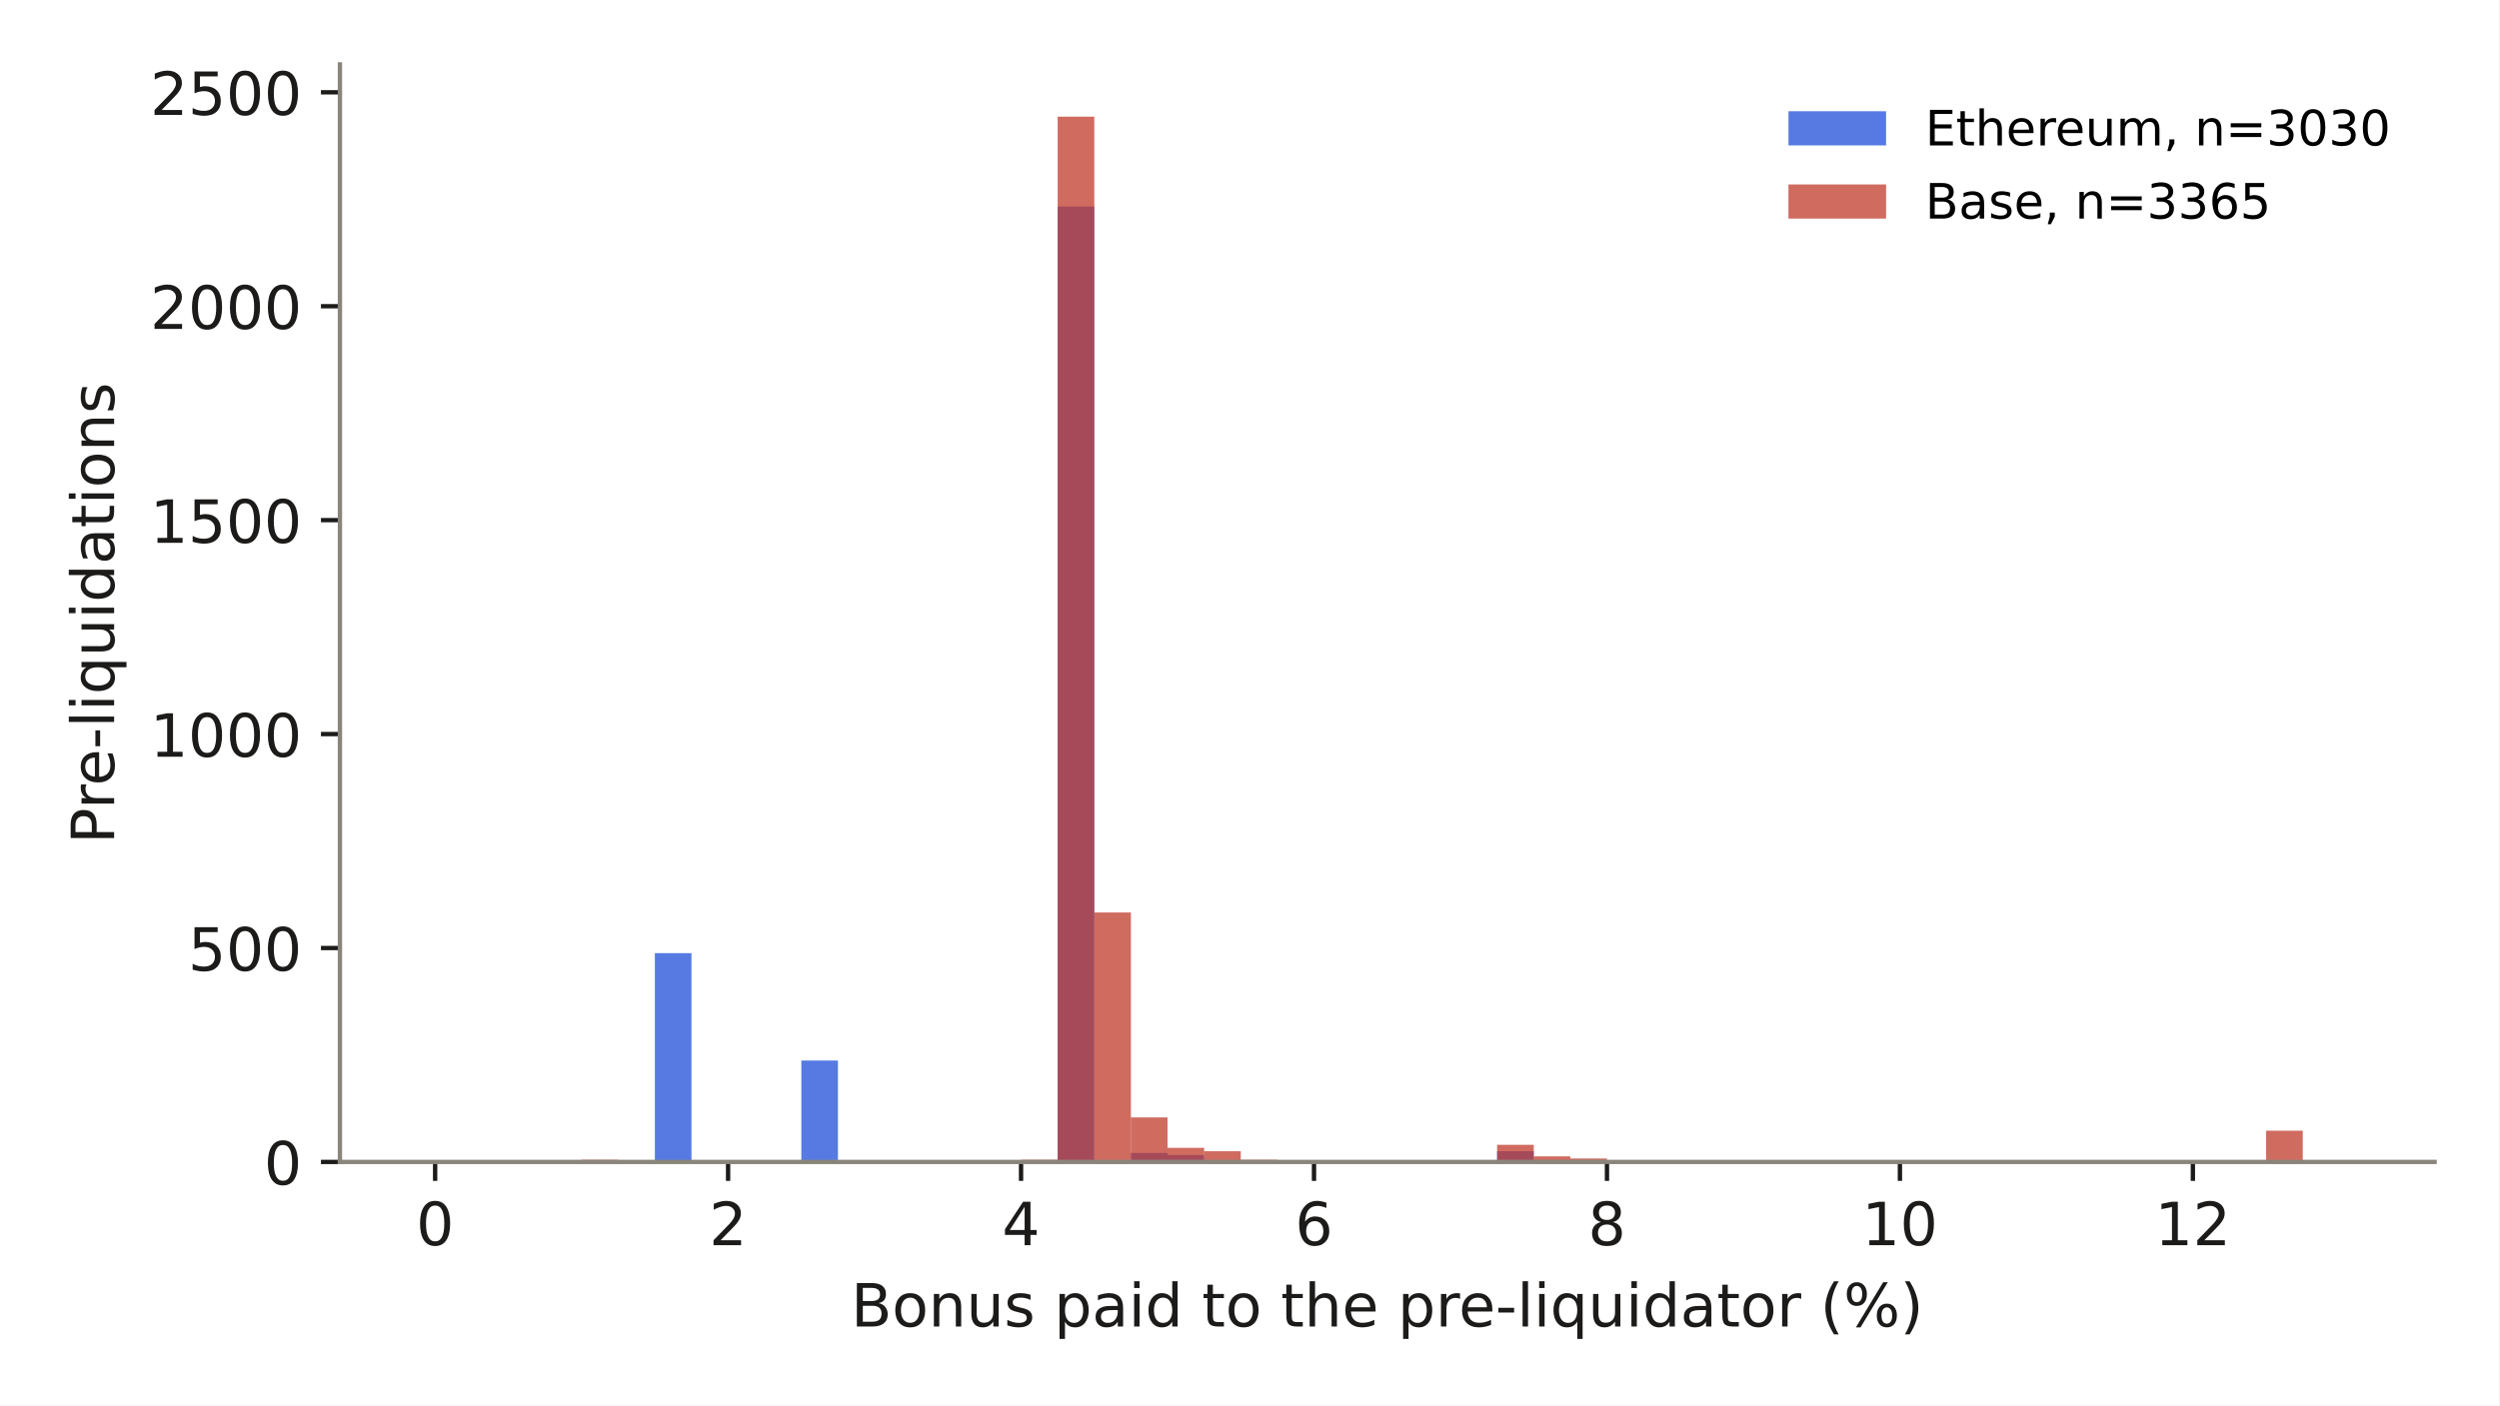
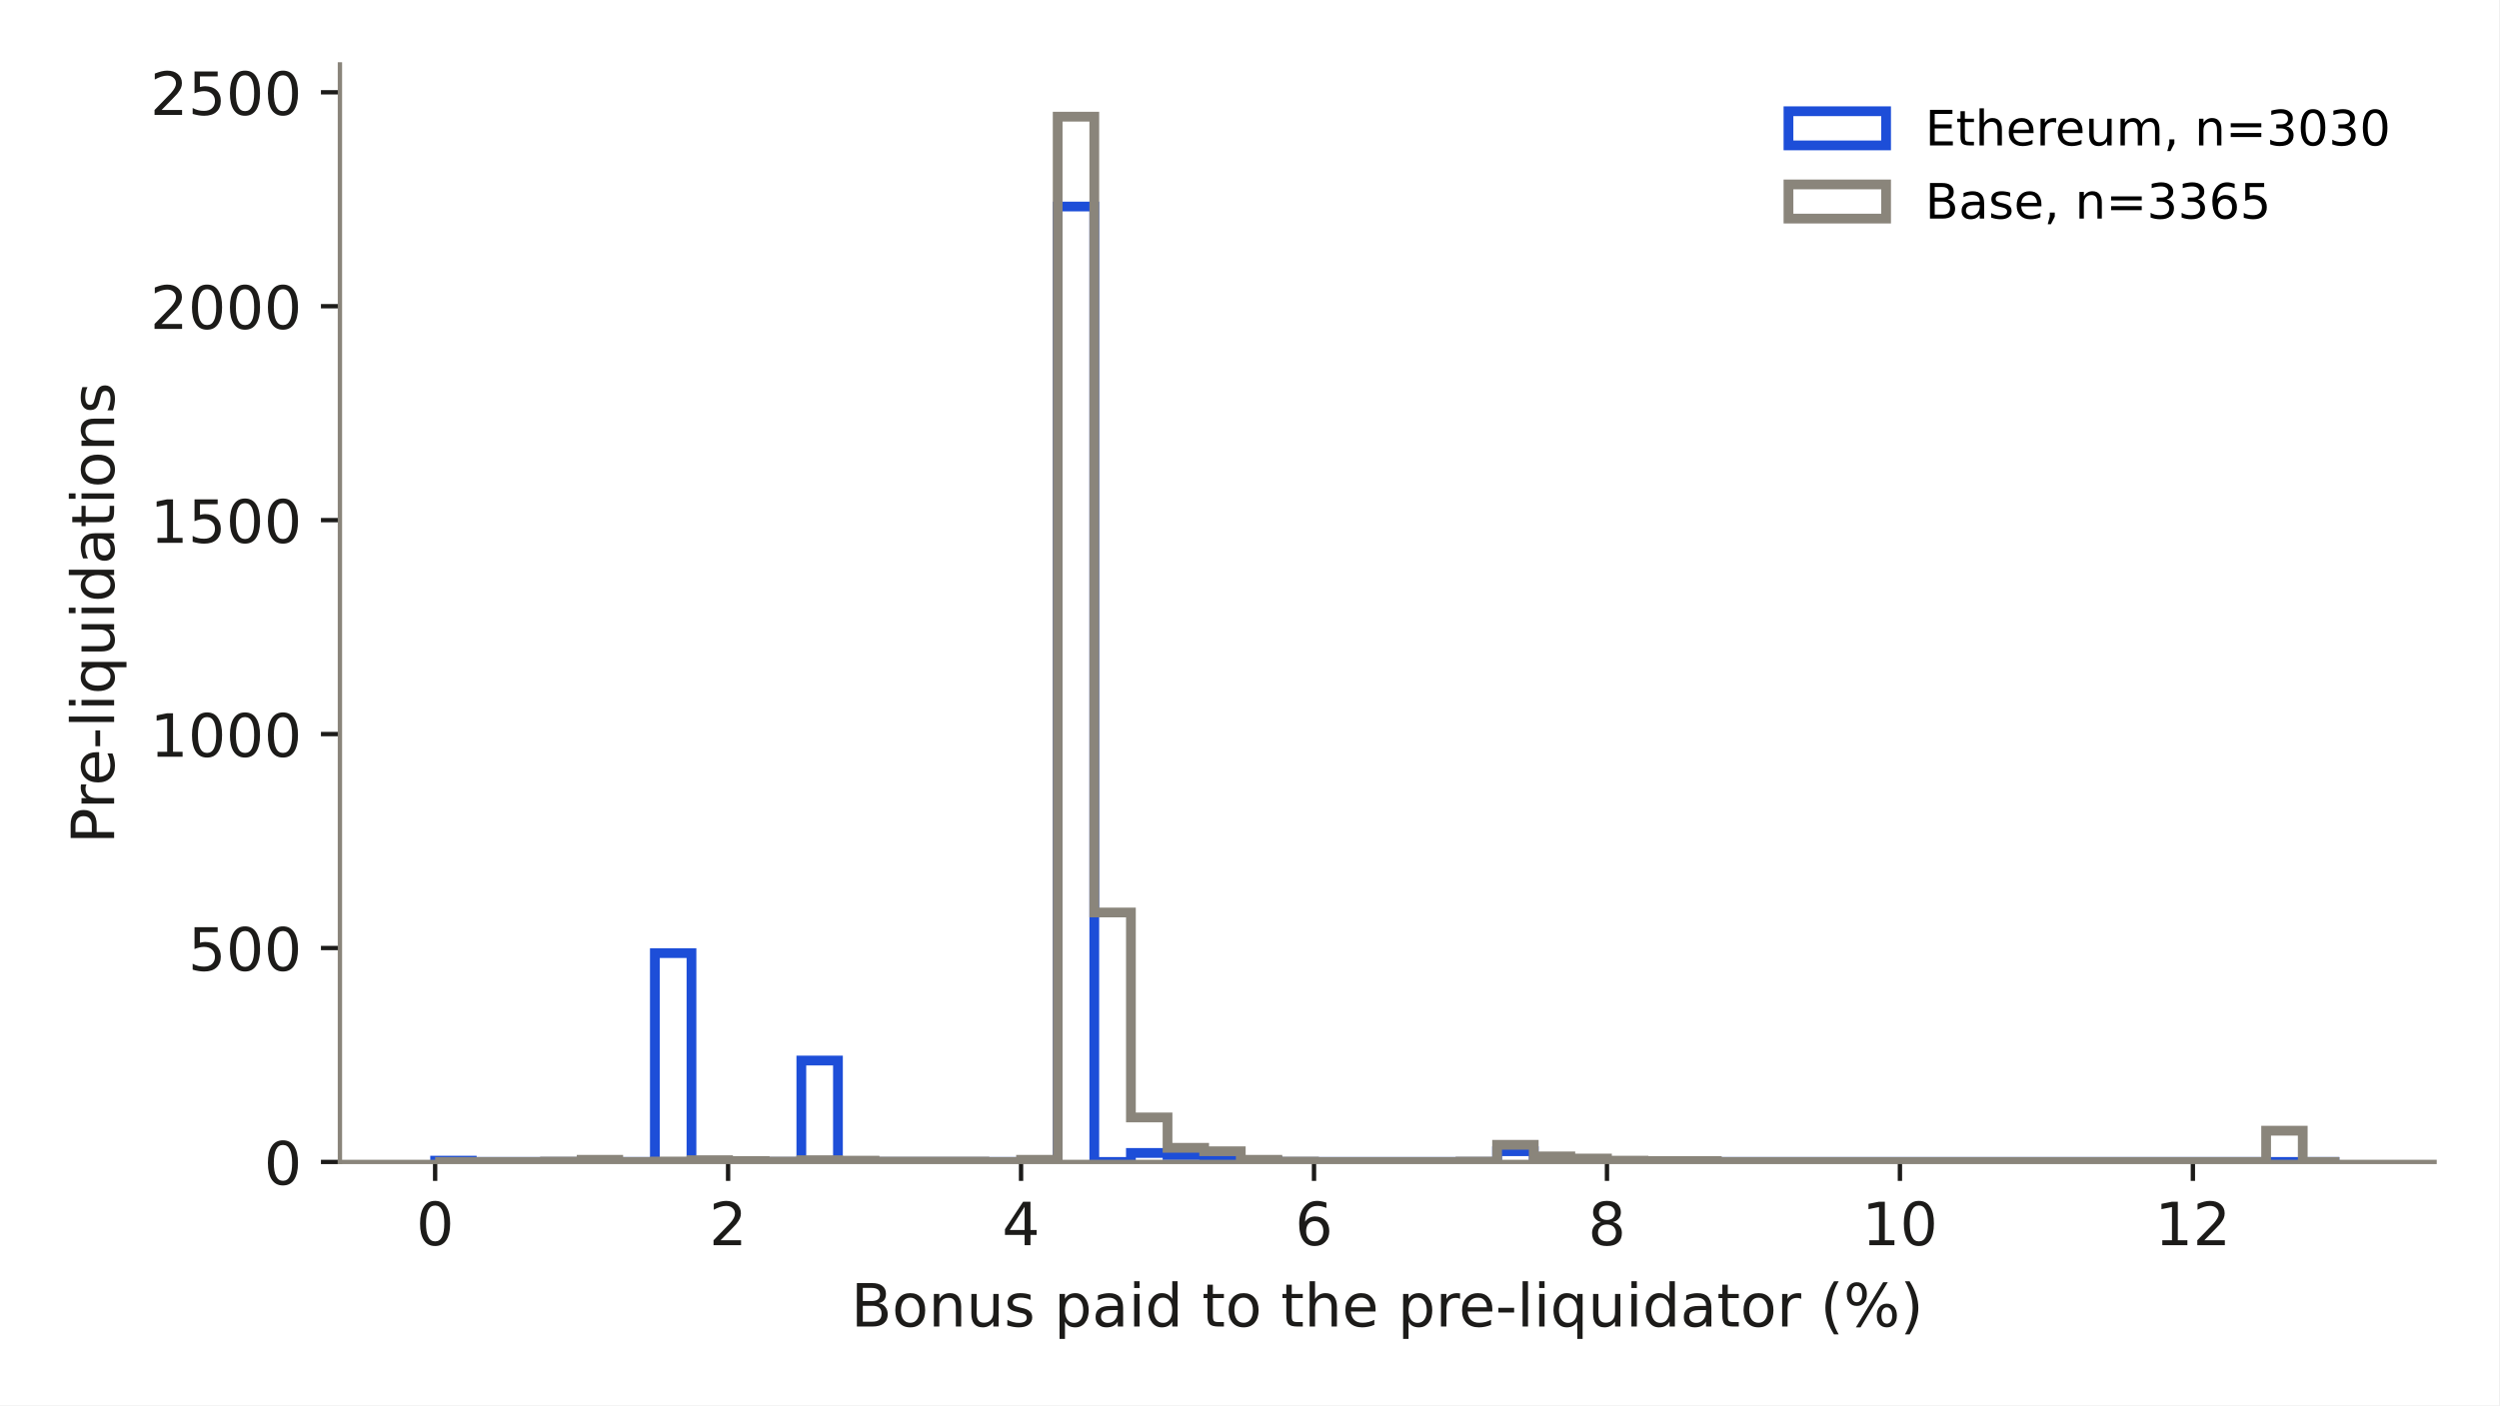
<svg xmlns="http://www.w3.org/2000/svg" xmlns:xlink="http://www.w3.org/1999/xlink" width="460.8pt" height="259.2pt" viewBox="0 0 460.8 259.2" version="1.1">
  <defs>
    <style type="text/css">*{stroke-linejoin: round; stroke-linecap: butt}</style>
  </defs>
  <g id="figure_1">
    <g id="patch_1">
      <path d="M 0 259.2  L 460.8 259.2  L 460.8 0  L 0 0  z " style="fill: #ffffff" />
    </g>
    <g id="axes_1">
      <g id="patch_2">
        <path d="M 62.68 214.32  L 448.92 214.32  L 448.92 11.88  L 62.68 11.88  z " style="fill: #ffffff" />
      </g>
-       <g id="patch_3">
-         <path d="M 80.236 214.32  L 86.989 214.32  L 86.989 214.083  L 80.236 214.083  z " clip-path="url(#p8a44cda8d7)" style="fill: #1d4ed8; opacity: 0.75" />
-       </g>
-       <g id="patch_4">
-         <path d="M 86.989 214.32  L 93.741 214.32  L 93.741 214.32  L 86.989 214.32  z " clip-path="url(#p8a44cda8d7)" style="fill: #1d4ed8; opacity: 0.75" />
-       </g>
-       <g id="patch_5">
-         <path d="M 93.741 214.32  L 100.494 214.32  L 100.494 214.32  L 93.741 214.32  z " clip-path="url(#p8a44cda8d7)" style="fill: #1d4ed8; opacity: 0.75" />
-       </g>
-       <g id="patch_6">
-         <path d="M 100.494 214.32  L 107.246 214.32  L 107.246 214.32  L 100.494 214.32  z " clip-path="url(#p8a44cda8d7)" style="fill: #1d4ed8; opacity: 0.75" />
-       </g>
-       <g id="patch_7">
-         <path d="M 107.246 214.32  L 113.999 214.32  L 113.999 214.32  L 107.246 214.32  z " clip-path="url(#p8a44cda8d7)" style="fill: #1d4ed8; opacity: 0.75" />
-       </g>
-       <g id="patch_8">
-         <path d="M 113.999 214.32  L 120.751 214.32  L 120.751 214.32  L 113.999 214.32  z " clip-path="url(#p8a44cda8d7)" style="fill: #1d4ed8; opacity: 0.75" />
-       </g>
-       <g id="patch_9">
-         <path d="M 120.751 214.32  L 127.503 214.32  L 127.503 175.807  L 120.751 175.807  z " clip-path="url(#p8a44cda8d7)" style="fill: #1d4ed8; opacity: 0.75" />
-       </g>
-       <g id="patch_10">
-         <path d="M 127.503 214.32  L 134.256 214.32  L 134.256 214.32  L 127.503 214.32  z " clip-path="url(#p8a44cda8d7)" style="fill: #1d4ed8; opacity: 0.75" />
-       </g>
-       <g id="patch_11">
-         <path d="M 134.256 214.32  L 141.008 214.32  L 141.008 214.32  L 134.256 214.32  z " clip-path="url(#p8a44cda8d7)" style="fill: #1d4ed8; opacity: 0.75" />
-       </g>
-       <g id="patch_12">
-         <path d="M 141.008 214.32  L 147.761 214.32  L 147.761 214.32  L 141.008 214.32  z " clip-path="url(#p8a44cda8d7)" style="fill: #1d4ed8; opacity: 0.75" />
-       </g>
-       <g id="patch_13">
-         <path d="M 147.761 214.32  L 154.513 214.32  L 154.513 195.616  L 147.761 195.616  z " clip-path="url(#p8a44cda8d7)" style="fill: #1d4ed8; opacity: 0.75" />
-       </g>
-       <g id="patch_14">
-         <path d="M 154.513 214.32  L 161.266 214.32  L 161.266 214.32  L 154.513 214.32  z " clip-path="url(#p8a44cda8d7)" style="fill: #1d4ed8; opacity: 0.75" />
-       </g>
-       <g id="patch_15">
-         <path d="M 161.266 214.32  L 168.018 214.32  L 168.018 214.32  L 161.266 214.32  z " clip-path="url(#p8a44cda8d7)" style="fill: #1d4ed8; opacity: 0.75" />
-       </g>
-       <g id="patch_16">
-         <path d="M 168.018 214.32  L 174.771 214.32  L 174.771 214.32  L 168.018 214.32  z " clip-path="url(#p8a44cda8d7)" style="fill: #1d4ed8; opacity: 0.75" />
-       </g>
-       <g id="patch_17">
-         <path d="M 174.771 214.32  L 181.523 214.32  L 181.523 214.32  L 174.771 214.32  z " clip-path="url(#p8a44cda8d7)" style="fill: #1d4ed8; opacity: 0.75" />
-       </g>
-       <g id="patch_18">
-         <path d="M 181.523 214.32  L 188.276 214.32  L 188.276 214.32  L 181.523 214.32  z " clip-path="url(#p8a44cda8d7)" style="fill: #1d4ed8; opacity: 0.75" />
-       </g>
-       <g id="patch_19">
-         <path d="M 188.276 214.32  L 195.028 214.32  L 195.028 214.32  L 188.276 214.32  z " clip-path="url(#p8a44cda8d7)" style="fill: #1d4ed8; opacity: 0.75" />
-       </g>
-       <g id="patch_20">
-         <path d="M 195.028 214.32  L 201.78 214.32  L 201.78 38.093  L 195.028 38.093  z " clip-path="url(#p8a44cda8d7)" style="fill: #1d4ed8; opacity: 0.75" />
-       </g>
-       <g id="patch_21">
-         <path d="M 201.78 214.32  L 208.533 214.32  L 208.533 214.32  L 201.78 214.32  z " clip-path="url(#p8a44cda8d7)" style="fill: #1d4ed8; opacity: 0.75" />
-       </g>
-       <g id="patch_22">
-         <path d="M 208.533 214.32  L 215.285 214.32  L 215.285 212.663  L 208.533 212.663  z " clip-path="url(#p8a44cda8d7)" style="fill: #1d4ed8; opacity: 0.75" />
-       </g>
-       <g id="patch_23">
-         <path d="M 215.285 214.32  L 222.038 214.32  L 222.038 213.057  L 215.285 213.057  z " clip-path="url(#p8a44cda8d7)" style="fill: #1d4ed8; opacity: 0.75" />
-       </g>
-       <g id="patch_24">
-         <path d="M 222.038 214.32  L 228.79 214.32  L 228.79 214.004  L 222.038 214.004  z " clip-path="url(#p8a44cda8d7)" style="fill: #1d4ed8; opacity: 0.75" />
-       </g>
-       <g id="patch_25">
-         <path d="M 228.79 214.32  L 235.543 214.32  L 235.543 214.162  L 228.79 214.162  z " clip-path="url(#p8a44cda8d7)" style="fill: #1d4ed8; opacity: 0.75" />
-       </g>
-       <g id="patch_26">
-         <path d="M 235.543 214.32  L 242.295 214.32  L 242.295 214.32  L 235.543 214.32  z " clip-path="url(#p8a44cda8d7)" style="fill: #1d4ed8; opacity: 0.75" />
-       </g>
-       <g id="patch_27">
-         <path d="M 242.295 214.32  L 249.048 214.32  L 249.048 214.32  L 242.295 214.32  z " clip-path="url(#p8a44cda8d7)" style="fill: #1d4ed8; opacity: 0.75" />
-       </g>
-       <g id="patch_28">
-         <path d="M 249.048 214.32  L 255.8 214.32  L 255.8 214.32  L 249.048 214.32  z " clip-path="url(#p8a44cda8d7)" style="fill: #1d4ed8; opacity: 0.75" />
-       </g>
-       <g id="patch_29">
-         <path d="M 255.8 214.32  L 262.552 214.32  L 262.552 214.32  L 255.8 214.32  z " clip-path="url(#p8a44cda8d7)" style="fill: #1d4ed8; opacity: 0.75" />
-       </g>
-       <g id="patch_30">
-         <path d="M 262.552 214.32  L 269.305 214.32  L 269.305 214.32  L 262.552 214.32  z " clip-path="url(#p8a44cda8d7)" style="fill: #1d4ed8; opacity: 0.75" />
-       </g>
-       <g id="patch_31">
-         <path d="M 269.305 214.32  L 276.057 214.32  L 276.057 214.32  L 269.305 214.32  z " clip-path="url(#p8a44cda8d7)" style="fill: #1d4ed8; opacity: 0.75" />
-       </g>
-       <g id="patch_32">
-         <path d="M 276.057 214.32  L 282.81 214.32  L 282.81 212.347  L 276.057 212.347  z " clip-path="url(#p8a44cda8d7)" style="fill: #1d4ed8; opacity: 0.75" />
-       </g>
-       <g id="patch_33">
-         <path d="M 282.81 214.32  L 289.562 214.32  L 289.562 214.32  L 282.81 214.32  z " clip-path="url(#p8a44cda8d7)" style="fill: #1d4ed8; opacity: 0.75" />
-       </g>
-       <g id="patch_34">
-         <path d="M 289.562 214.32  L 296.315 214.32  L 296.315 214.241  L 289.562 214.241  z " clip-path="url(#p8a44cda8d7)" style="fill: #1d4ed8; opacity: 0.75" />
-       </g>
-       <g id="patch_35">
-         <path d="M 296.315 214.32  L 303.067 214.32  L 303.067 214.32  L 296.315 214.32  z " clip-path="url(#p8a44cda8d7)" style="fill: #1d4ed8; opacity: 0.75" />
-       </g>
-       <g id="patch_36">
-         <path d="M 303.067 214.32  L 309.82 214.32  L 309.82 214.32  L 303.067 214.32  z " clip-path="url(#p8a44cda8d7)" style="fill: #1d4ed8; opacity: 0.75" />
-       </g>
-       <g id="patch_37">
-         <path d="M 309.82 214.32  L 316.572 214.32  L 316.572 214.32  L 309.82 214.32  z " clip-path="url(#p8a44cda8d7)" style="fill: #1d4ed8; opacity: 0.75" />
-       </g>
-       <g id="patch_38">
-         <path d="M 316.572 214.32  L 323.324 214.32  L 323.324 214.32  L 316.572 214.32  z " clip-path="url(#p8a44cda8d7)" style="fill: #1d4ed8; opacity: 0.75" />
-       </g>
-       <g id="patch_39">
-         <path d="M 323.324 214.32  L 330.077 214.32  L 330.077 214.32  L 323.324 214.32  z " clip-path="url(#p8a44cda8d7)" style="fill: #1d4ed8; opacity: 0.75" />
-       </g>
-       <g id="patch_40">
-         <path d="M 330.077 214.32  L 336.829 214.32  L 336.829 214.32  L 330.077 214.32  z " clip-path="url(#p8a44cda8d7)" style="fill: #1d4ed8; opacity: 0.75" />
-       </g>
-       <g id="patch_41">
-         <path d="M 336.829 214.32  L 343.582 214.32  L 343.582 214.32  L 336.829 214.32  z " clip-path="url(#p8a44cda8d7)" style="fill: #1d4ed8; opacity: 0.75" />
-       </g>
-       <g id="patch_42">
-         <path d="M 343.582 214.32  L 350.334 214.32  L 350.334 214.32  L 343.582 214.32  z " clip-path="url(#p8a44cda8d7)" style="fill: #1d4ed8; opacity: 0.75" />
-       </g>
-       <g id="patch_43">
-         <path d="M 350.334 214.32  L 357.087 214.32  L 357.087 214.32  L 350.334 214.32  z " clip-path="url(#p8a44cda8d7)" style="fill: #1d4ed8; opacity: 0.75" />
-       </g>
-       <g id="patch_44">
-         <path d="M 357.087 214.32  L 363.839 214.32  L 363.839 214.32  L 357.087 214.32  z " clip-path="url(#p8a44cda8d7)" style="fill: #1d4ed8; opacity: 0.75" />
-       </g>
-       <g id="patch_45">
-         <path d="M 363.839 214.32  L 370.592 214.32  L 370.592 214.32  L 363.839 214.32  z " clip-path="url(#p8a44cda8d7)" style="fill: #1d4ed8; opacity: 0.75" />
-       </g>
-       <g id="patch_46">
-         <path d="M 370.592 214.32  L 377.344 214.32  L 377.344 214.32  L 370.592 214.32  z " clip-path="url(#p8a44cda8d7)" style="fill: #1d4ed8; opacity: 0.75" />
-       </g>
-       <g id="patch_47">
-         <path d="M 377.344 214.32  L 384.097 214.32  L 384.097 214.32  L 377.344 214.32  z " clip-path="url(#p8a44cda8d7)" style="fill: #1d4ed8; opacity: 0.75" />
-       </g>
-       <g id="patch_48">
-         <path d="M 384.097 214.32  L 390.849 214.32  L 390.849 214.32  L 384.097 214.32  z " clip-path="url(#p8a44cda8d7)" style="fill: #1d4ed8; opacity: 0.75" />
-       </g>
-       <g id="patch_49">
-         <path d="M 390.849 214.32  L 397.601 214.32  L 397.601 214.32  L 390.849 214.32  z " clip-path="url(#p8a44cda8d7)" style="fill: #1d4ed8; opacity: 0.75" />
-       </g>
-       <g id="patch_50">
-         <path d="M 397.601 214.32  L 404.354 214.32  L 404.354 214.32  L 397.601 214.32  z " clip-path="url(#p8a44cda8d7)" style="fill: #1d4ed8; opacity: 0.75" />
-       </g>
-       <g id="patch_51">
-         <path d="M 404.354 214.32  L 411.106 214.32  L 411.106 214.32  L 404.354 214.32  z " clip-path="url(#p8a44cda8d7)" style="fill: #1d4ed8; opacity: 0.75" />
-       </g>
-       <g id="patch_52">
-         <path d="M 411.106 214.32  L 417.859 214.32  L 417.859 214.32  L 411.106 214.32  z " clip-path="url(#p8a44cda8d7)" style="fill: #1d4ed8; opacity: 0.75" />
-       </g>
-       <g id="patch_53">
-         <path d="M 417.859 214.32  L 424.611 214.32  L 424.611 214.32  L 417.859 214.32  z " clip-path="url(#p8a44cda8d7)" style="fill: #1d4ed8; opacity: 0.75" />
-       </g>
-       <g id="patch_54">
-         <path d="M 424.611 214.32  L 431.364 214.32  L 431.364 214.32  L 424.611 214.32  z " clip-path="url(#p8a44cda8d7)" style="fill: #1d4ed8; opacity: 0.75" />
-       </g>
-       <g id="patch_55">
-         <path d="M 80.236 214.32  L 86.989 214.32  L 86.989 214.32  L 80.236 214.32  z " clip-path="url(#p8a44cda8d7)" style="fill: #c0392b; opacity: 0.75" />
-       </g>
-       <g id="patch_56">
-         <path d="M 86.989 214.32  L 93.741 214.32  L 93.741 214.32  L 86.989 214.32  z " clip-path="url(#p8a44cda8d7)" style="fill: #c0392b; opacity: 0.75" />
-       </g>
-       <g id="patch_57">
-         <path d="M 93.741 214.32  L 100.494 214.32  L 100.494 214.32  L 93.741 214.32  z " clip-path="url(#p8a44cda8d7)" style="fill: #c0392b; opacity: 0.75" />
-       </g>
-       <g id="patch_58">
-         <path d="M 100.494 214.32  L 107.246 214.32  L 107.246 214.241  L 100.494 214.241  z " clip-path="url(#p8a44cda8d7)" style="fill: #c0392b; opacity: 0.75" />
-       </g>
-       <g id="patch_59">
-         <path d="M 107.246 214.32  L 113.999 214.32  L 113.999 213.925  L 107.246 213.925  z " clip-path="url(#p8a44cda8d7)" style="fill: #c0392b; opacity: 0.75" />
-       </g>
-       <g id="patch_60">
-         <path d="M 113.999 214.32  L 120.751 214.32  L 120.751 214.32  L 113.999 214.32  z " clip-path="url(#p8a44cda8d7)" style="fill: #c0392b; opacity: 0.75" />
-       </g>
-       <g id="patch_61">
-         <path d="M 120.751 214.32  L 127.503 214.32  L 127.503 214.241  L 120.751 214.241  z " clip-path="url(#p8a44cda8d7)" style="fill: #c0392b; opacity: 0.75" />
-       </g>
-       <g id="patch_62">
-         <path d="M 127.503 214.32  L 134.256 214.32  L 134.256 214.004  L 127.503 214.004  z " clip-path="url(#p8a44cda8d7)" style="fill: #c0392b; opacity: 0.75" />
-       </g>
-       <g id="patch_63">
-         <path d="M 134.256 214.32  L 141.008 214.32  L 141.008 214.162  L 134.256 214.162  z " clip-path="url(#p8a44cda8d7)" style="fill: #c0392b; opacity: 0.75" />
-       </g>
-       <g id="patch_64">
-         <path d="M 141.008 214.32  L 147.761 214.32  L 147.761 214.241  L 141.008 214.241  z " clip-path="url(#p8a44cda8d7)" style="fill: #c0392b; opacity: 0.75" />
-       </g>
-       <g id="patch_65">
-         <path d="M 147.761 214.32  L 154.513 214.32  L 154.513 214.004  L 147.761 214.004  z " clip-path="url(#p8a44cda8d7)" style="fill: #c0392b; opacity: 0.75" />
-       </g>
-       <g id="patch_66">
-         <path d="M 154.513 214.32  L 161.266 214.32  L 161.266 214.083  L 154.513 214.083  z " clip-path="url(#p8a44cda8d7)" style="fill: #c0392b; opacity: 0.75" />
-       </g>
-       <g id="patch_67">
-         <path d="M 161.266 214.32  L 168.018 214.32  L 168.018 214.241  L 161.266 214.241  z " clip-path="url(#p8a44cda8d7)" style="fill: #c0392b; opacity: 0.75" />
-       </g>
-       <g id="patch_68">
-         <path d="M 168.018 214.32  L 174.771 214.32  L 174.771 214.241  L 168.018 214.241  z " clip-path="url(#p8a44cda8d7)" style="fill: #c0392b; opacity: 0.75" />
-       </g>
-       <g id="patch_69">
-         <path d="M 174.771 214.32  L 181.523 214.32  L 181.523 214.241  L 174.771 214.241  z " clip-path="url(#p8a44cda8d7)" style="fill: #c0392b; opacity: 0.75" />
-       </g>
-       <g id="patch_70">
-         <path d="M 181.523 214.32  L 188.276 214.32  L 188.276 214.32  L 181.523 214.32  z " clip-path="url(#p8a44cda8d7)" style="fill: #c0392b; opacity: 0.75" />
-       </g>
-       <g id="patch_71">
-         <path d="M 188.276 214.32  L 195.028 214.32  L 195.028 213.925  L 188.276 213.925  z " clip-path="url(#p8a44cda8d7)" style="fill: #c0392b; opacity: 0.75" />
-       </g>
-       <g id="patch_72">
-         <path d="M 195.028 214.32  L 201.78 214.32  L 201.78 21.52  L 195.028 21.52  z " clip-path="url(#p8a44cda8d7)" style="fill: #c0392b; opacity: 0.75" />
-       </g>
-       <g id="patch_73">
-         <path d="M 201.78 214.32  L 208.533 214.32  L 208.533 168.31  L 201.78 168.31  z " clip-path="url(#p8a44cda8d7)" style="fill: #c0392b; opacity: 0.75" />
-       </g>
-       <g id="patch_74">
-         <path d="M 208.533 214.32  L 215.285 214.32  L 215.285 206.112  L 208.533 206.112  z " clip-path="url(#p8a44cda8d7)" style="fill: #c0392b; opacity: 0.75" />
-       </g>
-       <g id="patch_75">
-         <path d="M 215.285 214.32  L 222.038 214.32  L 222.038 211.716  L 215.285 211.716  z " clip-path="url(#p8a44cda8d7)" style="fill: #c0392b; opacity: 0.75" />
-       </g>
-       <g id="patch_76">
-         <path d="M 222.038 214.32  L 228.79 214.32  L 228.79 212.347  L 222.038 212.347  z " clip-path="url(#p8a44cda8d7)" style="fill: #c0392b; opacity: 0.75" />
-       </g>
-       <g id="patch_77">
-         <path d="M 228.79 214.32  L 235.543 214.32  L 235.543 213.925  L 228.79 213.925  z " clip-path="url(#p8a44cda8d7)" style="fill: #c0392b; opacity: 0.75" />
-       </g>
-       <g id="patch_78">
-         <path d="M 235.543 214.32  L 242.295 214.32  L 242.295 214.241  L 235.543 214.241  z " clip-path="url(#p8a44cda8d7)" style="fill: #c0392b; opacity: 0.75" />
-       </g>
-       <g id="patch_79">
-         <path d="M 242.295 214.32  L 249.048 214.32  L 249.048 214.32  L 242.295 214.32  z " clip-path="url(#p8a44cda8d7)" style="fill: #c0392b; opacity: 0.75" />
-       </g>
-       <g id="patch_80">
-         <path d="M 249.048 214.32  L 255.8 214.32  L 255.8 214.32  L 249.048 214.32  z " clip-path="url(#p8a44cda8d7)" style="fill: #c0392b; opacity: 0.75" />
-       </g>
-       <g id="patch_81">
-         <path d="M 255.8 214.32  L 262.552 214.32  L 262.552 214.32  L 255.8 214.32  z " clip-path="url(#p8a44cda8d7)" style="fill: #c0392b; opacity: 0.75" />
-       </g>
-       <g id="patch_82">
-         <path d="M 262.552 214.32  L 269.305 214.32  L 269.305 214.32  L 262.552 214.32  z " clip-path="url(#p8a44cda8d7)" style="fill: #c0392b; opacity: 0.75" />
-       </g>
-       <g id="patch_83">
-         <path d="M 269.305 214.32  L 276.057 214.32  L 276.057 214.241  L 269.305 214.241  z " clip-path="url(#p8a44cda8d7)" style="fill: #c0392b; opacity: 0.75" />
-       </g>
-       <g id="patch_84">
-         <path d="M 276.057 214.32  L 282.81 214.32  L 282.81 211.163  L 276.057 211.163  z " clip-path="url(#p8a44cda8d7)" style="fill: #c0392b; opacity: 0.75" />
-       </g>
-       <g id="patch_85">
-         <path d="M 282.81 214.32  L 289.562 214.32  L 289.562 213.294  L 282.81 213.294  z " clip-path="url(#p8a44cda8d7)" style="fill: #c0392b; opacity: 0.75" />
-       </g>
-       <g id="patch_86">
-         <path d="M 289.562 214.32  L 296.315 214.32  L 296.315 213.689  L 289.562 213.689  z " clip-path="url(#p8a44cda8d7)" style="fill: #c0392b; opacity: 0.75" />
-       </g>
-       <g id="patch_87">
-         <path d="M 296.315 214.32  L 303.067 214.32  L 303.067 214.083  L 296.315 214.083  z " clip-path="url(#p8a44cda8d7)" style="fill: #c0392b; opacity: 0.75" />
-       </g>
-       <g id="patch_88">
-         <path d="M 303.067 214.32  L 309.82 214.32  L 309.82 214.162  L 303.067 214.162  z " clip-path="url(#p8a44cda8d7)" style="fill: #c0392b; opacity: 0.75" />
-       </g>
-       <g id="patch_89">
-         <path d="M 309.82 214.32  L 316.572 214.32  L 316.572 214.162  L 309.82 214.162  z " clip-path="url(#p8a44cda8d7)" style="fill: #c0392b; opacity: 0.75" />
-       </g>
-       <g id="patch_90">
-         <path d="M 316.572 214.32  L 323.324 214.32  L 323.324 214.32  L 316.572 214.32  z " clip-path="url(#p8a44cda8d7)" style="fill: #c0392b; opacity: 0.75" />
-       </g>
-       <g id="patch_91">
-         <path d="M 323.324 214.32  L 330.077 214.32  L 330.077 214.32  L 323.324 214.32  z " clip-path="url(#p8a44cda8d7)" style="fill: #c0392b; opacity: 0.75" />
-       </g>
-       <g id="patch_92">
-         <path d="M 330.077 214.32  L 336.829 214.32  L 336.829 214.32  L 330.077 214.32  z " clip-path="url(#p8a44cda8d7)" style="fill: #c0392b; opacity: 0.75" />
-       </g>
-       <g id="patch_93">
-         <path d="M 336.829 214.32  L 343.582 214.32  L 343.582 214.32  L 336.829 214.32  z " clip-path="url(#p8a44cda8d7)" style="fill: #c0392b; opacity: 0.75" />
-       </g>
-       <g id="patch_94">
-         <path d="M 343.582 214.32  L 350.334 214.32  L 350.334 214.32  L 343.582 214.32  z " clip-path="url(#p8a44cda8d7)" style="fill: #c0392b; opacity: 0.75" />
-       </g>
-       <g id="patch_95">
-         <path d="M 350.334 214.32  L 357.087 214.32  L 357.087 214.32  L 350.334 214.32  z " clip-path="url(#p8a44cda8d7)" style="fill: #c0392b; opacity: 0.75" />
-       </g>
-       <g id="patch_96">
-         <path d="M 357.087 214.32  L 363.839 214.32  L 363.839 214.32  L 357.087 214.32  z " clip-path="url(#p8a44cda8d7)" style="fill: #c0392b; opacity: 0.75" />
-       </g>
-       <g id="patch_97">
-         <path d="M 363.839 214.32  L 370.592 214.32  L 370.592 214.32  L 363.839 214.32  z " clip-path="url(#p8a44cda8d7)" style="fill: #c0392b; opacity: 0.75" />
-       </g>
-       <g id="patch_98">
-         <path d="M 370.592 214.32  L 377.344 214.32  L 377.344 214.32  L 370.592 214.32  z " clip-path="url(#p8a44cda8d7)" style="fill: #c0392b; opacity: 0.75" />
-       </g>
-       <g id="patch_99">
-         <path d="M 377.344 214.32  L 384.097 214.32  L 384.097 214.32  L 377.344 214.32  z " clip-path="url(#p8a44cda8d7)" style="fill: #c0392b; opacity: 0.75" />
-       </g>
-       <g id="patch_100">
-         <path d="M 384.097 214.32  L 390.849 214.32  L 390.849 214.32  L 384.097 214.32  z " clip-path="url(#p8a44cda8d7)" style="fill: #c0392b; opacity: 0.75" />
-       </g>
-       <g id="patch_101">
-         <path d="M 390.849 214.32  L 397.601 214.32  L 397.601 214.32  L 390.849 214.32  z " clip-path="url(#p8a44cda8d7)" style="fill: #c0392b; opacity: 0.75" />
-       </g>
-       <g id="patch_102">
-         <path d="M 397.601 214.32  L 404.354 214.32  L 404.354 214.32  L 397.601 214.32  z " clip-path="url(#p8a44cda8d7)" style="fill: #c0392b; opacity: 0.75" />
-       </g>
-       <g id="patch_103">
-         <path d="M 404.354 214.32  L 411.106 214.32  L 411.106 214.32  L 404.354 214.32  z " clip-path="url(#p8a44cda8d7)" style="fill: #c0392b; opacity: 0.75" />
-       </g>
-       <g id="patch_104">
-         <path d="M 411.106 214.32  L 417.859 214.32  L 417.859 214.32  L 411.106 214.32  z " clip-path="url(#p8a44cda8d7)" style="fill: #c0392b; opacity: 0.75" />
-       </g>
-       <g id="patch_105">
-         <path d="M 417.859 214.32  L 424.611 214.32  L 424.611 208.559  L 417.859 208.559  z " clip-path="url(#p8a44cda8d7)" style="fill: #c0392b; opacity: 0.75" />
-       </g>
-       <g id="patch_106">
-         <path d="M 424.611 214.32  L 431.364 214.32  L 431.364 214.32  L 424.611 214.32  z " clip-path="url(#p8a44cda8d7)" style="fill: #c0392b; opacity: 0.75" />
-       </g>
      <g id="matplotlib.axis_1">
        <g id="xtick_1">
          <g id="line2d_1">
            <defs>
-               <path id="m83431639c0" d="M 0 0  L 0 3.5  " style="stroke: #1c1b19; stroke-width: 0.8" />
+               <path id="m02348e3c24" d="M 0 0  L 0 3.5  " style="stroke: #1c1b19; stroke-width: 0.8" />
            </defs>
            <g>
-               <use xlink:href="#m83431639c0" x="80.236" y="214.32" style="fill: #1c1b19; stroke: #1c1b19; stroke-width: 0.8" />
+               <use xlink:href="#m02348e3c24" x="80.236" y="214.32" style="fill: #1c1b19; stroke: #1c1b19; stroke-width: 0.8" />
            </g>
          </g>
          <g id="text_1">
            <text style="font-size: 11px; font-family: 'DejaVu Sans', 'Bitstream Vera Sans', 'Computer Modern Sans Serif', 'Lucida Grande', 'Verdana', 'Geneva', 'Lucid', 'Arial', 'Helvetica', 'Avant Garde', sans-serif; text-anchor: middle; fill: #1c1b19" x="80.236" y="229.677" transform="rotate(-0 80.23636 229.6774)">0</text>
          </g>
        </g>
        <g id="xtick_2">
          <g id="line2d_2">
            <g>
-               <use xlink:href="#m83431639c0" x="134.256" y="214.32" style="fill: #1c1b19; stroke: #1c1b19; stroke-width: 0.8" />
+               <use xlink:href="#m02348e3c24" x="134.256" y="214.32" style="fill: #1c1b19; stroke: #1c1b19; stroke-width: 0.8" />
            </g>
          </g>
          <g id="text_2">
            <text style="font-size: 11px; font-family: 'DejaVu Sans', 'Bitstream Vera Sans', 'Computer Modern Sans Serif', 'Lucida Grande', 'Verdana', 'Geneva', 'Lucid', 'Arial', 'Helvetica', 'Avant Garde', sans-serif; text-anchor: middle; fill: #1c1b19" x="134.256" y="229.677" transform="rotate(-0 134.2559 229.6774)">2</text>
          </g>
        </g>
        <g id="xtick_3">
          <g id="line2d_3">
            <g>
-               <use xlink:href="#m83431639c0" x="188.276" y="214.32" style="fill: #1c1b19; stroke: #1c1b19; stroke-width: 0.8" />
+               <use xlink:href="#m02348e3c24" x="188.276" y="214.32" style="fill: #1c1b19; stroke: #1c1b19; stroke-width: 0.8" />
            </g>
          </g>
          <g id="text_3">
            <text style="font-size: 11px; font-family: 'DejaVu Sans', 'Bitstream Vera Sans', 'Computer Modern Sans Serif', 'Lucida Grande', 'Verdana', 'Geneva', 'Lucid', 'Arial', 'Helvetica', 'Avant Garde', sans-serif; text-anchor: middle; fill: #1c1b19" x="188.276" y="229.677" transform="rotate(-0 188.2755 229.6774)">4</text>
          </g>
        </g>
        <g id="xtick_4">
          <g id="line2d_4">
            <g>
-               <use xlink:href="#m83431639c0" x="242.295" y="214.32" style="fill: #1c1b19; stroke: #1c1b19; stroke-width: 0.8" />
+               <use xlink:href="#m02348e3c24" x="242.295" y="214.32" style="fill: #1c1b19; stroke: #1c1b19; stroke-width: 0.8" />
            </g>
          </g>
          <g id="text_4">
            <text style="font-size: 11px; font-family: 'DejaVu Sans', 'Bitstream Vera Sans', 'Computer Modern Sans Serif', 'Lucida Grande', 'Verdana', 'Geneva', 'Lucid', 'Arial', 'Helvetica', 'Avant Garde', sans-serif; text-anchor: middle; fill: #1c1b19" x="242.295" y="229.677" transform="rotate(-0 242.2951 229.6774)">6</text>
          </g>
        </g>
        <g id="xtick_5">
          <g id="line2d_5">
            <g>
-               <use xlink:href="#m83431639c0" x="296.315" y="214.32" style="fill: #1c1b19; stroke: #1c1b19; stroke-width: 0.8" />
+               <use xlink:href="#m02348e3c24" x="296.315" y="214.32" style="fill: #1c1b19; stroke: #1c1b19; stroke-width: 0.8" />
            </g>
          </g>
          <g id="text_5">
            <text style="font-size: 11px; font-family: 'DejaVu Sans', 'Bitstream Vera Sans', 'Computer Modern Sans Serif', 'Lucida Grande', 'Verdana', 'Geneva', 'Lucid', 'Arial', 'Helvetica', 'Avant Garde', sans-serif; text-anchor: middle; fill: #1c1b19" x="296.315" y="229.677" transform="rotate(-0 296.3147 229.6774)">8</text>
          </g>
        </g>
        <g id="xtick_6">
          <g id="line2d_6">
            <g>
-               <use xlink:href="#m83431639c0" x="350.334" y="214.32" style="fill: #1c1b19; stroke: #1c1b19; stroke-width: 0.8" />
+               <use xlink:href="#m02348e3c24" x="350.334" y="214.32" style="fill: #1c1b19; stroke: #1c1b19; stroke-width: 0.8" />
            </g>
          </g>
          <g id="text_6">
            <text style="font-size: 11px; font-family: 'DejaVu Sans', 'Bitstream Vera Sans', 'Computer Modern Sans Serif', 'Lucida Grande', 'Verdana', 'Geneva', 'Lucid', 'Arial', 'Helvetica', 'Avant Garde', sans-serif; text-anchor: middle; fill: #1c1b19" x="350.334" y="229.677" transform="rotate(-0 350.3343 229.6774)">10</text>
          </g>
        </g>
        <g id="xtick_7">
          <g id="line2d_7">
            <g>
-               <use xlink:href="#m83431639c0" x="404.354" y="214.32" style="fill: #1c1b19; stroke: #1c1b19; stroke-width: 0.8" />
+               <use xlink:href="#m02348e3c24" x="404.354" y="214.32" style="fill: #1c1b19; stroke: #1c1b19; stroke-width: 0.8" />
            </g>
          </g>
          <g id="text_7">
            <text style="font-size: 11px; font-family: 'DejaVu Sans', 'Bitstream Vera Sans', 'Computer Modern Sans Serif', 'Lucida Grande', 'Verdana', 'Geneva', 'Lucid', 'Arial', 'Helvetica', 'Avant Garde', sans-serif; text-anchor: middle; fill: #1c1b19" x="404.354" y="229.677" transform="rotate(-0 404.3538 229.6774)">12</text>
          </g>
        </g>
        <g id="text_8">
          <text style="font-size: 11px; font-family: 'DejaVu Sans', 'Bitstream Vera Sans', 'Computer Modern Sans Serif', 'Lucida Grande', 'Verdana', 'Geneva', 'Lucid', 'Arial', 'Helvetica', 'Avant Garde', sans-serif; text-anchor: middle; fill: #1c1b19" x="255.8" y="244.678" transform="rotate(-0 255.8 244.6783)">Bonus paid to the pre-liquidator (%)</text>
        </g>
      </g>
      <g id="matplotlib.axis_2">
        <g id="ytick_1">
          <g id="line2d_8">
            <defs>
-               <path id="m6473f1d009" d="M 0 0  L -3.5 0  " style="stroke: #1c1b19; stroke-width: 0.8" />
+               <path id="mf6b9e7f67b" d="M 0 0  L -3.5 0  " style="stroke: #1c1b19; stroke-width: 0.8" />
            </defs>
            <g>
-               <use xlink:href="#m6473f1d009" x="62.68" y="214.32" style="fill: #1c1b19; stroke: #1c1b19; stroke-width: 0.8" />
+               <use xlink:href="#mf6b9e7f67b" x="62.68" y="214.32" style="fill: #1c1b19; stroke: #1c1b19; stroke-width: 0.8" />
            </g>
          </g>
          <g id="text_9">
            <text style="font-size: 11px; font-family: 'DejaVu Sans', 'Bitstream Vera Sans', 'Computer Modern Sans Serif', 'Lucida Grande', 'Verdana', 'Geneva', 'Lucid', 'Arial', 'Helvetica', 'Avant Garde', sans-serif; text-anchor: end; fill: #1c1b19" x="55.68" y="218.499" transform="rotate(-0 55.68 218.4987)">0</text>
          </g>
        </g>
        <g id="ytick_2">
          <g id="line2d_9">
            <g>
-               <use xlink:href="#m6473f1d009" x="62.68" y="174.86" style="fill: #1c1b19; stroke: #1c1b19; stroke-width: 0.8" />
+               <use xlink:href="#mf6b9e7f67b" x="62.68" y="174.86" style="fill: #1c1b19; stroke: #1c1b19; stroke-width: 0.8" />
            </g>
          </g>
          <g id="text_10">
            <text style="font-size: 11px; font-family: 'DejaVu Sans', 'Bitstream Vera Sans', 'Computer Modern Sans Serif', 'Lucida Grande', 'Verdana', 'Geneva', 'Lucid', 'Arial', 'Helvetica', 'Avant Garde', sans-serif; text-anchor: end; fill: #1c1b19" x="55.68" y="179.039" transform="rotate(-0 55.68 179.039)">500</text>
          </g>
        </g>
        <g id="ytick_3">
          <g id="line2d_10">
            <g>
-               <use xlink:href="#m6473f1d009" x="62.68" y="135.401" style="fill: #1c1b19; stroke: #1c1b19; stroke-width: 0.8" />
+               <use xlink:href="#mf6b9e7f67b" x="62.68" y="135.401" style="fill: #1c1b19; stroke: #1c1b19; stroke-width: 0.8" />
            </g>
          </g>
          <g id="text_11">
            <text style="font-size: 11px; font-family: 'DejaVu Sans', 'Bitstream Vera Sans', 'Computer Modern Sans Serif', 'Lucida Grande', 'Verdana', 'Geneva', 'Lucid', 'Arial', 'Helvetica', 'Avant Garde', sans-serif; text-anchor: end; fill: #1c1b19" x="55.68" y="139.579" transform="rotate(-0 55.68 139.5793)">1000</text>
          </g>
        </g>
        <g id="ytick_4">
          <g id="line2d_11">
            <g>
-               <use xlink:href="#m6473f1d009" x="62.68" y="95.941" style="fill: #1c1b19; stroke: #1c1b19; stroke-width: 0.8" />
+               <use xlink:href="#mf6b9e7f67b" x="62.68" y="95.941" style="fill: #1c1b19; stroke: #1c1b19; stroke-width: 0.8" />
            </g>
          </g>
          <g id="text_12">
            <text style="font-size: 11px; font-family: 'DejaVu Sans', 'Bitstream Vera Sans', 'Computer Modern Sans Serif', 'Lucida Grande', 'Verdana', 'Geneva', 'Lucid', 'Arial', 'Helvetica', 'Avant Garde', sans-serif; text-anchor: end; fill: #1c1b19" x="55.68" y="100.12" transform="rotate(-0 55.68 100.1197)">1500</text>
          </g>
        </g>
        <g id="ytick_5">
          <g id="line2d_12">
            <g>
-               <use xlink:href="#m6473f1d009" x="62.68" y="56.481" style="fill: #1c1b19; stroke: #1c1b19; stroke-width: 0.8" />
+               <use xlink:href="#mf6b9e7f67b" x="62.68" y="56.481" style="fill: #1c1b19; stroke: #1c1b19; stroke-width: 0.8" />
            </g>
          </g>
          <g id="text_13">
            <text style="font-size: 11px; font-family: 'DejaVu Sans', 'Bitstream Vera Sans', 'Computer Modern Sans Serif', 'Lucida Grande', 'Verdana', 'Geneva', 'Lucid', 'Arial', 'Helvetica', 'Avant Garde', sans-serif; text-anchor: end; fill: #1c1b19" x="55.68" y="60.66" transform="rotate(-0 55.68 60.65999)">2000</text>
          </g>
        </g>
        <g id="ytick_6">
          <g id="line2d_13">
            <g>
-               <use xlink:href="#m6473f1d009" x="62.68" y="17.022" style="fill: #1c1b19; stroke: #1c1b19; stroke-width: 0.8" />
+               <use xlink:href="#mf6b9e7f67b" x="62.68" y="17.022" style="fill: #1c1b19; stroke: #1c1b19; stroke-width: 0.8" />
            </g>
          </g>
          <g id="text_14">
            <text style="font-size: 11px; font-family: 'DejaVu Sans', 'Bitstream Vera Sans', 'Computer Modern Sans Serif', 'Lucida Grande', 'Verdana', 'Geneva', 'Lucid', 'Arial', 'Helvetica', 'Avant Garde', sans-serif; text-anchor: end; fill: #1c1b19" x="55.68" y="21.2" transform="rotate(-0 55.68 21.20031)">2500</text>
          </g>
        </g>
        <g id="text_15">
          <text style="font-size: 11px; font-family: 'DejaVu Sans', 'Bitstream Vera Sans', 'Computer Modern Sans Serif', 'Lucida Grande', 'Verdana', 'Geneva', 'Lucid', 'Arial', 'Helvetica', 'Avant Garde', sans-serif; text-anchor: middle; fill: #1c1b19" x="21.042" y="113.1" transform="rotate(-90 21.04242 113.1)">Pre-liquidations</text>
        </g>
      </g>
-       <g id="patch_107">
+       <g id="patch_3">
+         <path d="M 80.236 214.32  L 80.236 214.083  L 86.989 214.083  L 86.989 214.32  L 93.741 214.32  L 93.741 214.32  L 100.494 214.32  L 100.494 214.32  L 107.246 214.32  L 107.246 214.32  L 113.999 214.32  L 113.999 214.32  L 120.751 214.32  L 120.751 175.807  L 127.503 175.807  L 127.503 214.32  L 134.256 214.32  L 134.256 214.32  L 141.008 214.32  L 141.008 214.32  L 147.761 214.32  L 147.761 195.616  L 154.513 195.616  L 154.513 214.32  L 161.266 214.32  L 161.266 214.32  L 168.018 214.32  L 168.018 214.32  L 174.771 214.32  L 174.771 214.32  L 181.523 214.32  L 181.523 214.32  L 188.276 214.32  L 188.276 214.32  L 195.028 214.32  L 195.028 38.093  L 201.78 38.093  L 201.78 214.32  L 208.533 214.32  L 208.533 212.663  L 215.285 212.663  L 215.285 213.057  L 222.038 213.057  L 222.038 214.004  L 228.79 214.004  L 228.79 214.162  L 235.543 214.162  L 235.543 214.32  L 242.295 214.32  L 242.295 214.32  L 249.048 214.32  L 249.048 214.32  L 255.8 214.32  L 255.8 214.32  L 262.552 214.32  L 262.552 214.32  L 269.305 214.32  L 269.305 214.32  L 276.057 214.32  L 276.057 212.347  L 282.81 212.347  L 282.81 214.32  L 289.562 214.32  L 289.562 214.241  L 296.315 214.241  L 296.315 214.32  L 303.067 214.32  L 303.067 214.32  L 309.82 214.32  L 309.82 214.32  L 316.572 214.32  L 316.572 214.32  L 323.324 214.32  L 323.324 214.32  L 330.077 214.32  L 330.077 214.32  L 336.829 214.32  L 336.829 214.32  L 343.582 214.32  L 343.582 214.32  L 350.334 214.32  L 350.334 214.32  L 357.087 214.32  L 357.087 214.32  L 363.839 214.32  L 363.839 214.32  L 370.592 214.32  L 370.592 214.32  L 377.344 214.32  L 377.344 214.32  L 384.097 214.32  L 384.097 214.32  L 390.849 214.32  L 390.849 214.32  L 397.601 214.32  L 397.601 214.32  L 404.354 214.32  L 404.354 214.32  L 411.106 214.32  L 411.106 214.32  L 417.859 214.32  L 417.859 214.32  L 424.611 214.32  L 424.611 214.32  L 431.364 214.32  L 431.364 214.32  " clip-path="url(#p644c977d51)" style="fill: none; stroke: #1d4ed8; stroke-width: 1.8; stroke-linejoin: miter" />
+       </g>
+       <g id="patch_4">
+         <path d="M 80.236 214.32  L 80.236 214.32  L 86.989 214.32  L 86.989 214.32  L 93.741 214.32  L 93.741 214.32  L 100.494 214.32  L 100.494 214.241  L 107.246 214.241  L 107.246 213.925  L 113.999 213.925  L 113.999 214.32  L 120.751 214.32  L 120.751 214.241  L 127.503 214.241  L 127.503 214.004  L 134.256 214.004  L 134.256 214.162  L 141.008 214.162  L 141.008 214.241  L 147.761 214.241  L 147.761 214.004  L 154.513 214.004  L 154.513 214.083  L 161.266 214.083  L 161.266 214.241  L 168.018 214.241  L 168.018 214.241  L 174.771 214.241  L 174.771 214.241  L 181.523 214.241  L 181.523 214.32  L 188.276 214.32  L 188.276 213.925  L 195.028 213.925  L 195.028 21.52  L 201.78 21.52  L 201.78 168.31  L 208.533 168.31  L 208.533 206.112  L 215.285 206.112  L 215.285 211.716  L 222.038 211.716  L 222.038 212.347  L 228.79 212.347  L 228.79 213.925  L 235.543 213.925  L 235.543 214.241  L 242.295 214.241  L 242.295 214.32  L 249.048 214.32  L 249.048 214.32  L 255.8 214.32  L 255.8 214.32  L 262.552 214.32  L 262.552 214.32  L 269.305 214.32  L 269.305 214.241  L 276.057 214.241  L 276.057 211.163  L 282.81 211.163  L 282.81 213.294  L 289.562 213.294  L 289.562 213.689  L 296.315 213.689  L 296.315 214.083  L 303.067 214.083  L 303.067 214.162  L 309.82 214.162  L 309.82 214.162  L 316.572 214.162  L 316.572 214.32  L 323.324 214.32  L 323.324 214.32  L 330.077 214.32  L 330.077 214.32  L 336.829 214.32  L 336.829 214.32  L 343.582 214.32  L 343.582 214.32  L 350.334 214.32  L 350.334 214.32  L 357.087 214.32  L 357.087 214.32  L 363.839 214.32  L 363.839 214.32  L 370.592 214.32  L 370.592 214.32  L 377.344 214.32  L 377.344 214.32  L 384.097 214.32  L 384.097 214.32  L 390.849 214.32  L 390.849 214.32  L 397.601 214.32  L 397.601 214.32  L 404.354 214.32  L 404.354 214.32  L 411.106 214.32  L 411.106 214.32  L 417.859 214.32  L 417.859 208.559  L 424.611 208.559  L 424.611 214.32  L 431.364 214.32  L 431.364 214.32  " clip-path="url(#p644c977d51)" style="fill: none; stroke: #8a857b; stroke-width: 1.8; stroke-linejoin: miter" />
+       </g>
+       <g id="patch_5">
        <path d="M 62.68 214.32  L 62.68 11.88  " style="fill: none; stroke: #8a857b; stroke-width: 0.8; stroke-linejoin: miter; stroke-linecap: square" />
      </g>
-       <g id="patch_108">
+       <g id="patch_6">
        <path d="M 62.68 214.32  L 448.92 214.32  " style="fill: none; stroke: #8a857b; stroke-width: 0.8; stroke-linejoin: miter; stroke-linecap: square" />
      </g>
      <g id="legend_1">
-         <g id="patch_109">
-           <path d="M 329.783 26.819  L 347.783 26.819  L 347.783 20.519  L 329.783 20.519  z " style="fill: #1d4ed8; opacity: 0.75" />
+         <g id="patch_7">
+           <path d="M 329.783 26.819  L 347.783 26.819  L 347.783 20.519  L 329.783 20.519  L 329.783 26.819  z " style="fill: none; stroke: #1d4ed8; stroke-width: 1.8; stroke-linejoin: miter" />
        </g>
        <g id="text_16">
          <text style="font-size: 9px; font-family: 'DejaVu Sans', 'Bitstream Vera Sans', 'Computer Modern Sans Serif', 'Lucida Grande', 'Verdana', 'Geneva', 'Lucid', 'Arial', 'Helvetica', 'Avant Garde', sans-serif; text-anchor: start" x="354.983" y="26.819" transform="rotate(-0 354.9825 26.81859)">Ethereum, n=3030</text>
        </g>
-         <g id="patch_110">
-           <path d="M 329.783 40.319  L 347.783 40.319  L 347.783 34.019  L 329.783 34.019  z " style="fill: #c0392b; opacity: 0.75" />
+         <g id="patch_8">
+           <path d="M 329.783 40.319  L 347.783 40.319  L 347.783 34.019  L 329.783 34.019  L 329.783 40.319  z " style="fill: none; stroke: #8a857b; stroke-width: 1.8; stroke-linejoin: miter" />
        </g>
        <g id="text_17">
          <text style="font-size: 9px; font-family: 'DejaVu Sans', 'Bitstream Vera Sans', 'Computer Modern Sans Serif', 'Lucida Grande', 'Verdana', 'Geneva', 'Lucid', 'Arial', 'Helvetica', 'Avant Garde', sans-serif; text-anchor: start" x="354.983" y="40.319" transform="rotate(-0 354.9825 40.3193)">Base, n=3365</text>
        </g>
      </g>
    </g>
  </g>
  <defs>
-     <clipPath id="p8a44cda8d7">
+     <clipPath id="p644c977d51">
      <rect x="62.68" y="11.88" width="386.24" height="202.44" />
    </clipPath>
  </defs>
</svg>
